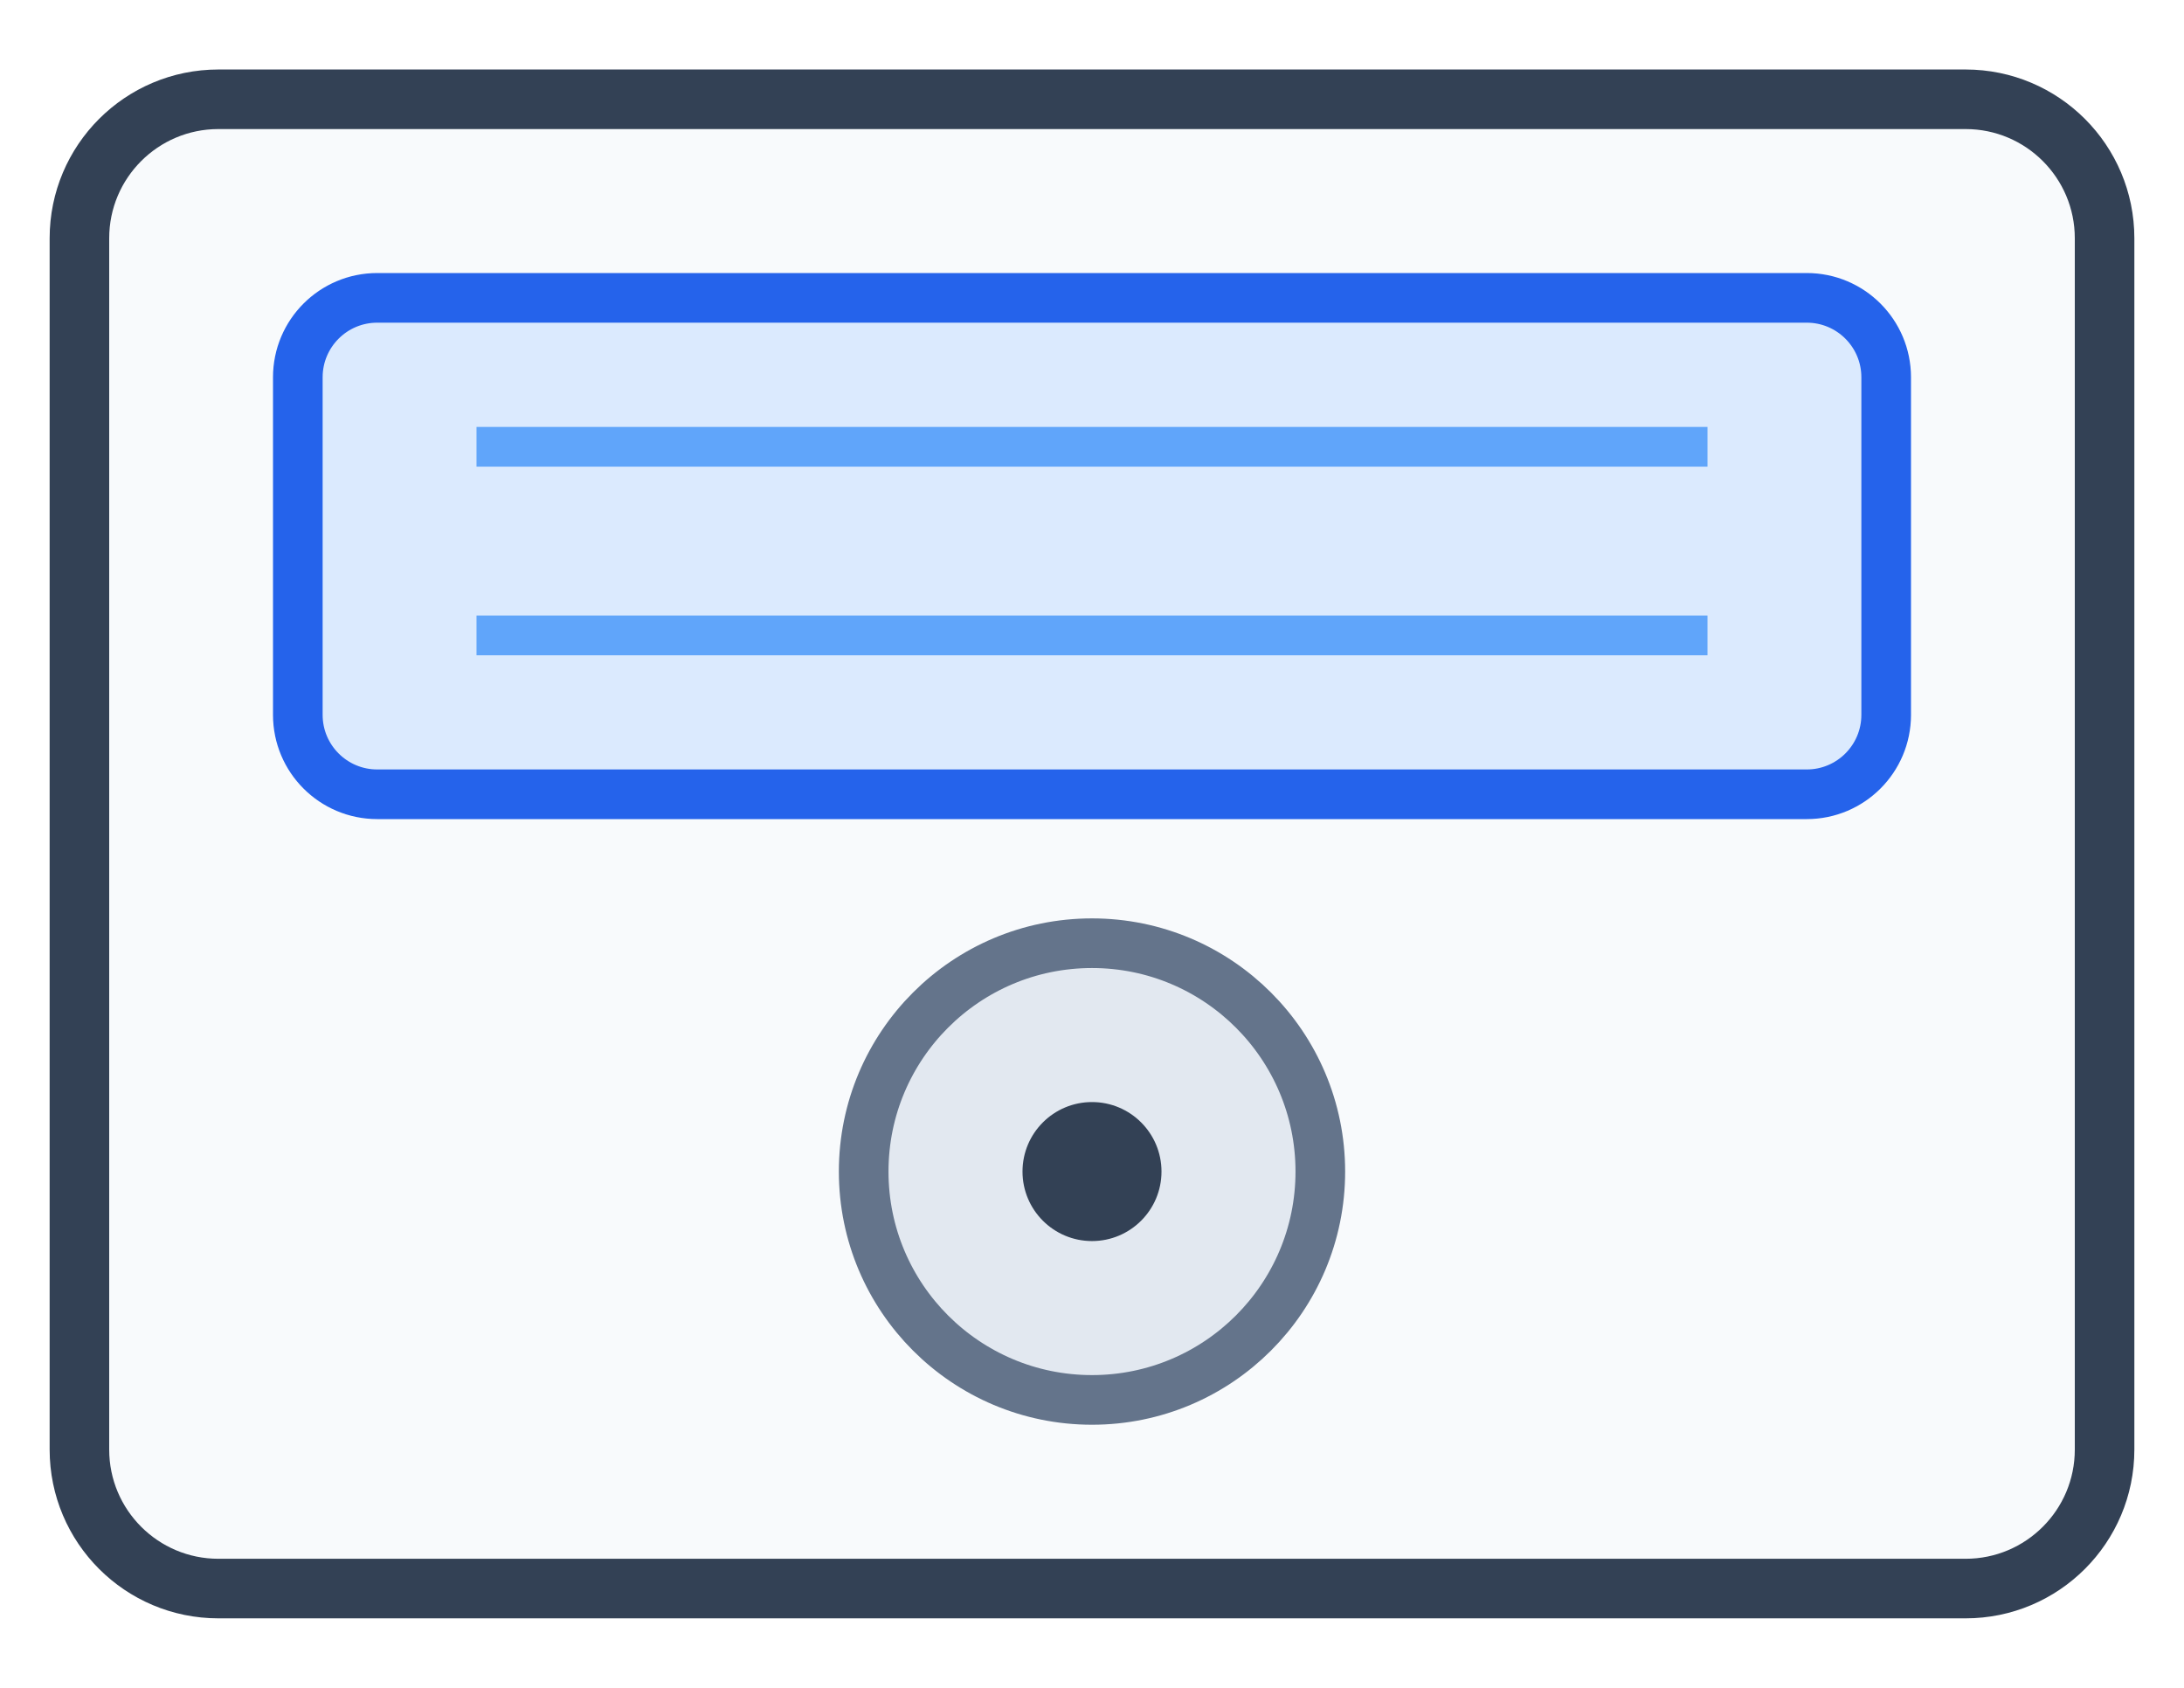
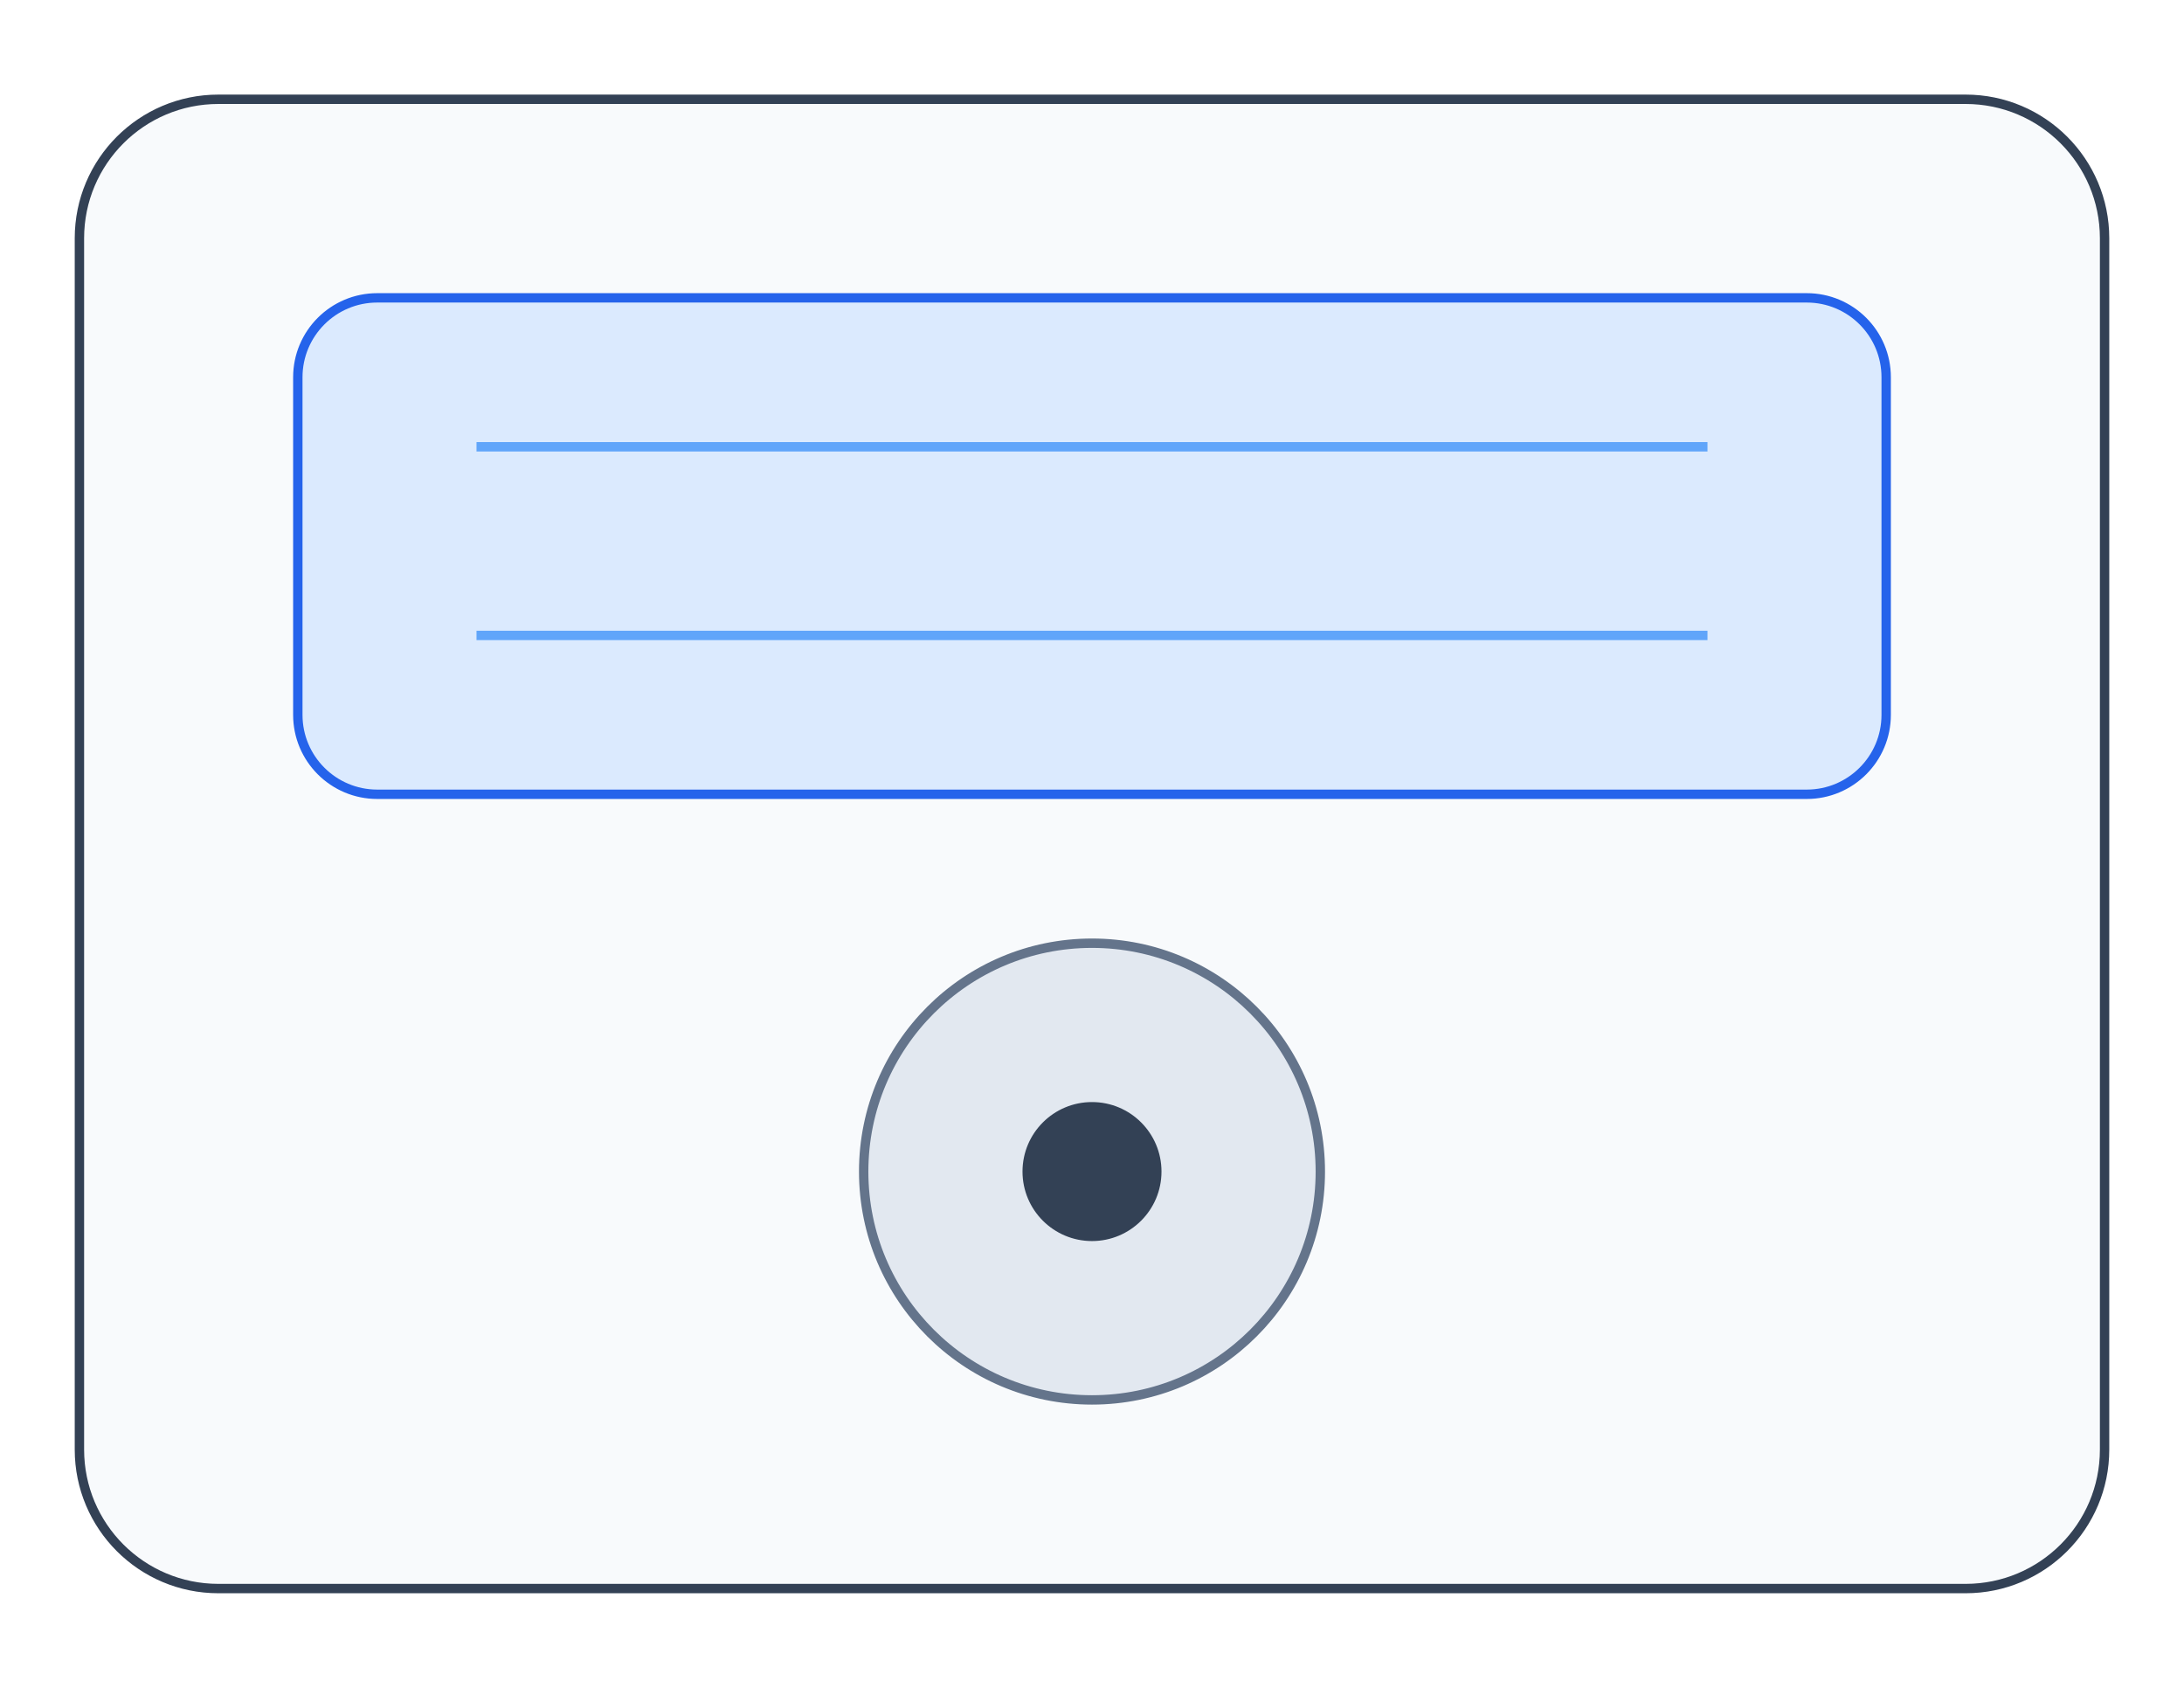
<svg xmlns="http://www.w3.org/2000/svg" viewBox="0 0 220 170" role="img" aria-label="Fresadora vista de cima">
+   <style>[stroke]{stroke-width:.25mm!important;vector-effect:non-scaling-stroke}</style>
  <rect x="8" y="10" width="204" height="150" rx="14" fill="#f8fafc" stroke="#334155" stroke-width="6" />
  <rect x="30" y="30" width="160" height="50" rx="8" fill="#dbeafe" stroke="#2563eb" stroke-width="5" />
  <path d="M48 45h124M48 64h124" stroke="#60a5fa" stroke-width="4" />
  <circle cx="110" cy="118" r="23" fill="#e2e8f0" stroke="#64748b" stroke-width="5" />
  <circle cx="110" cy="118" r="7" fill="#334155" />
</svg>
